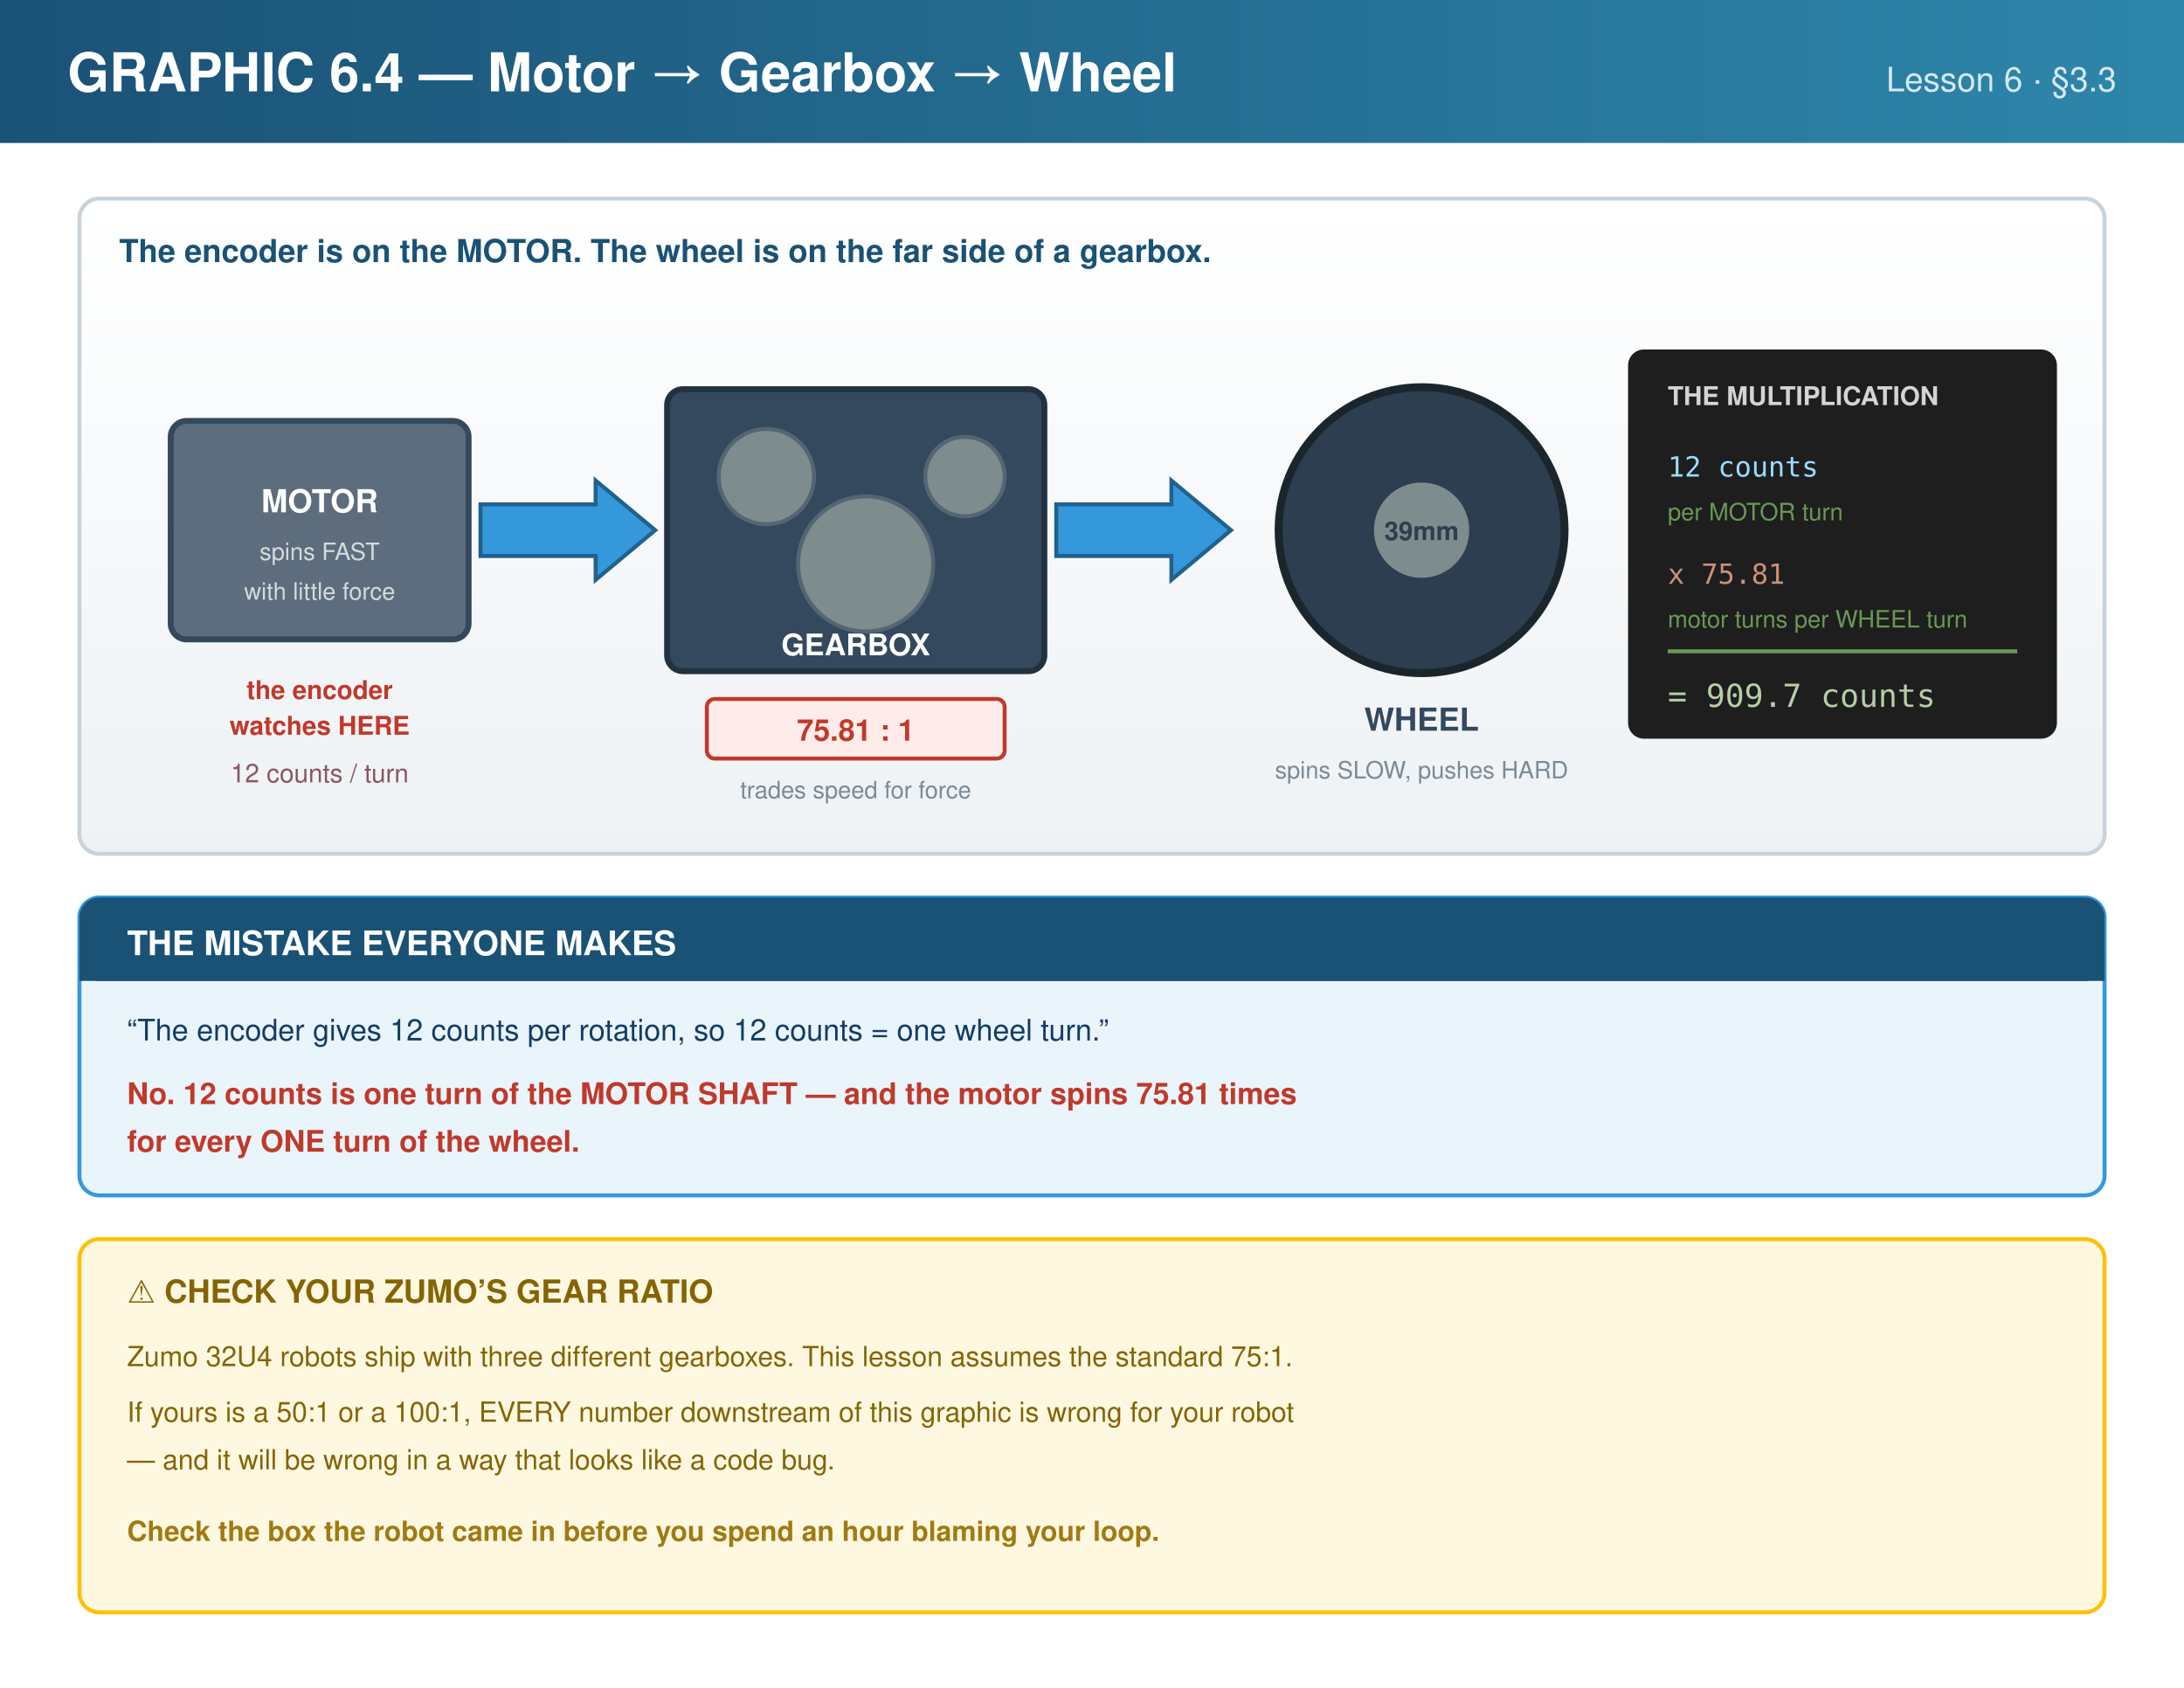
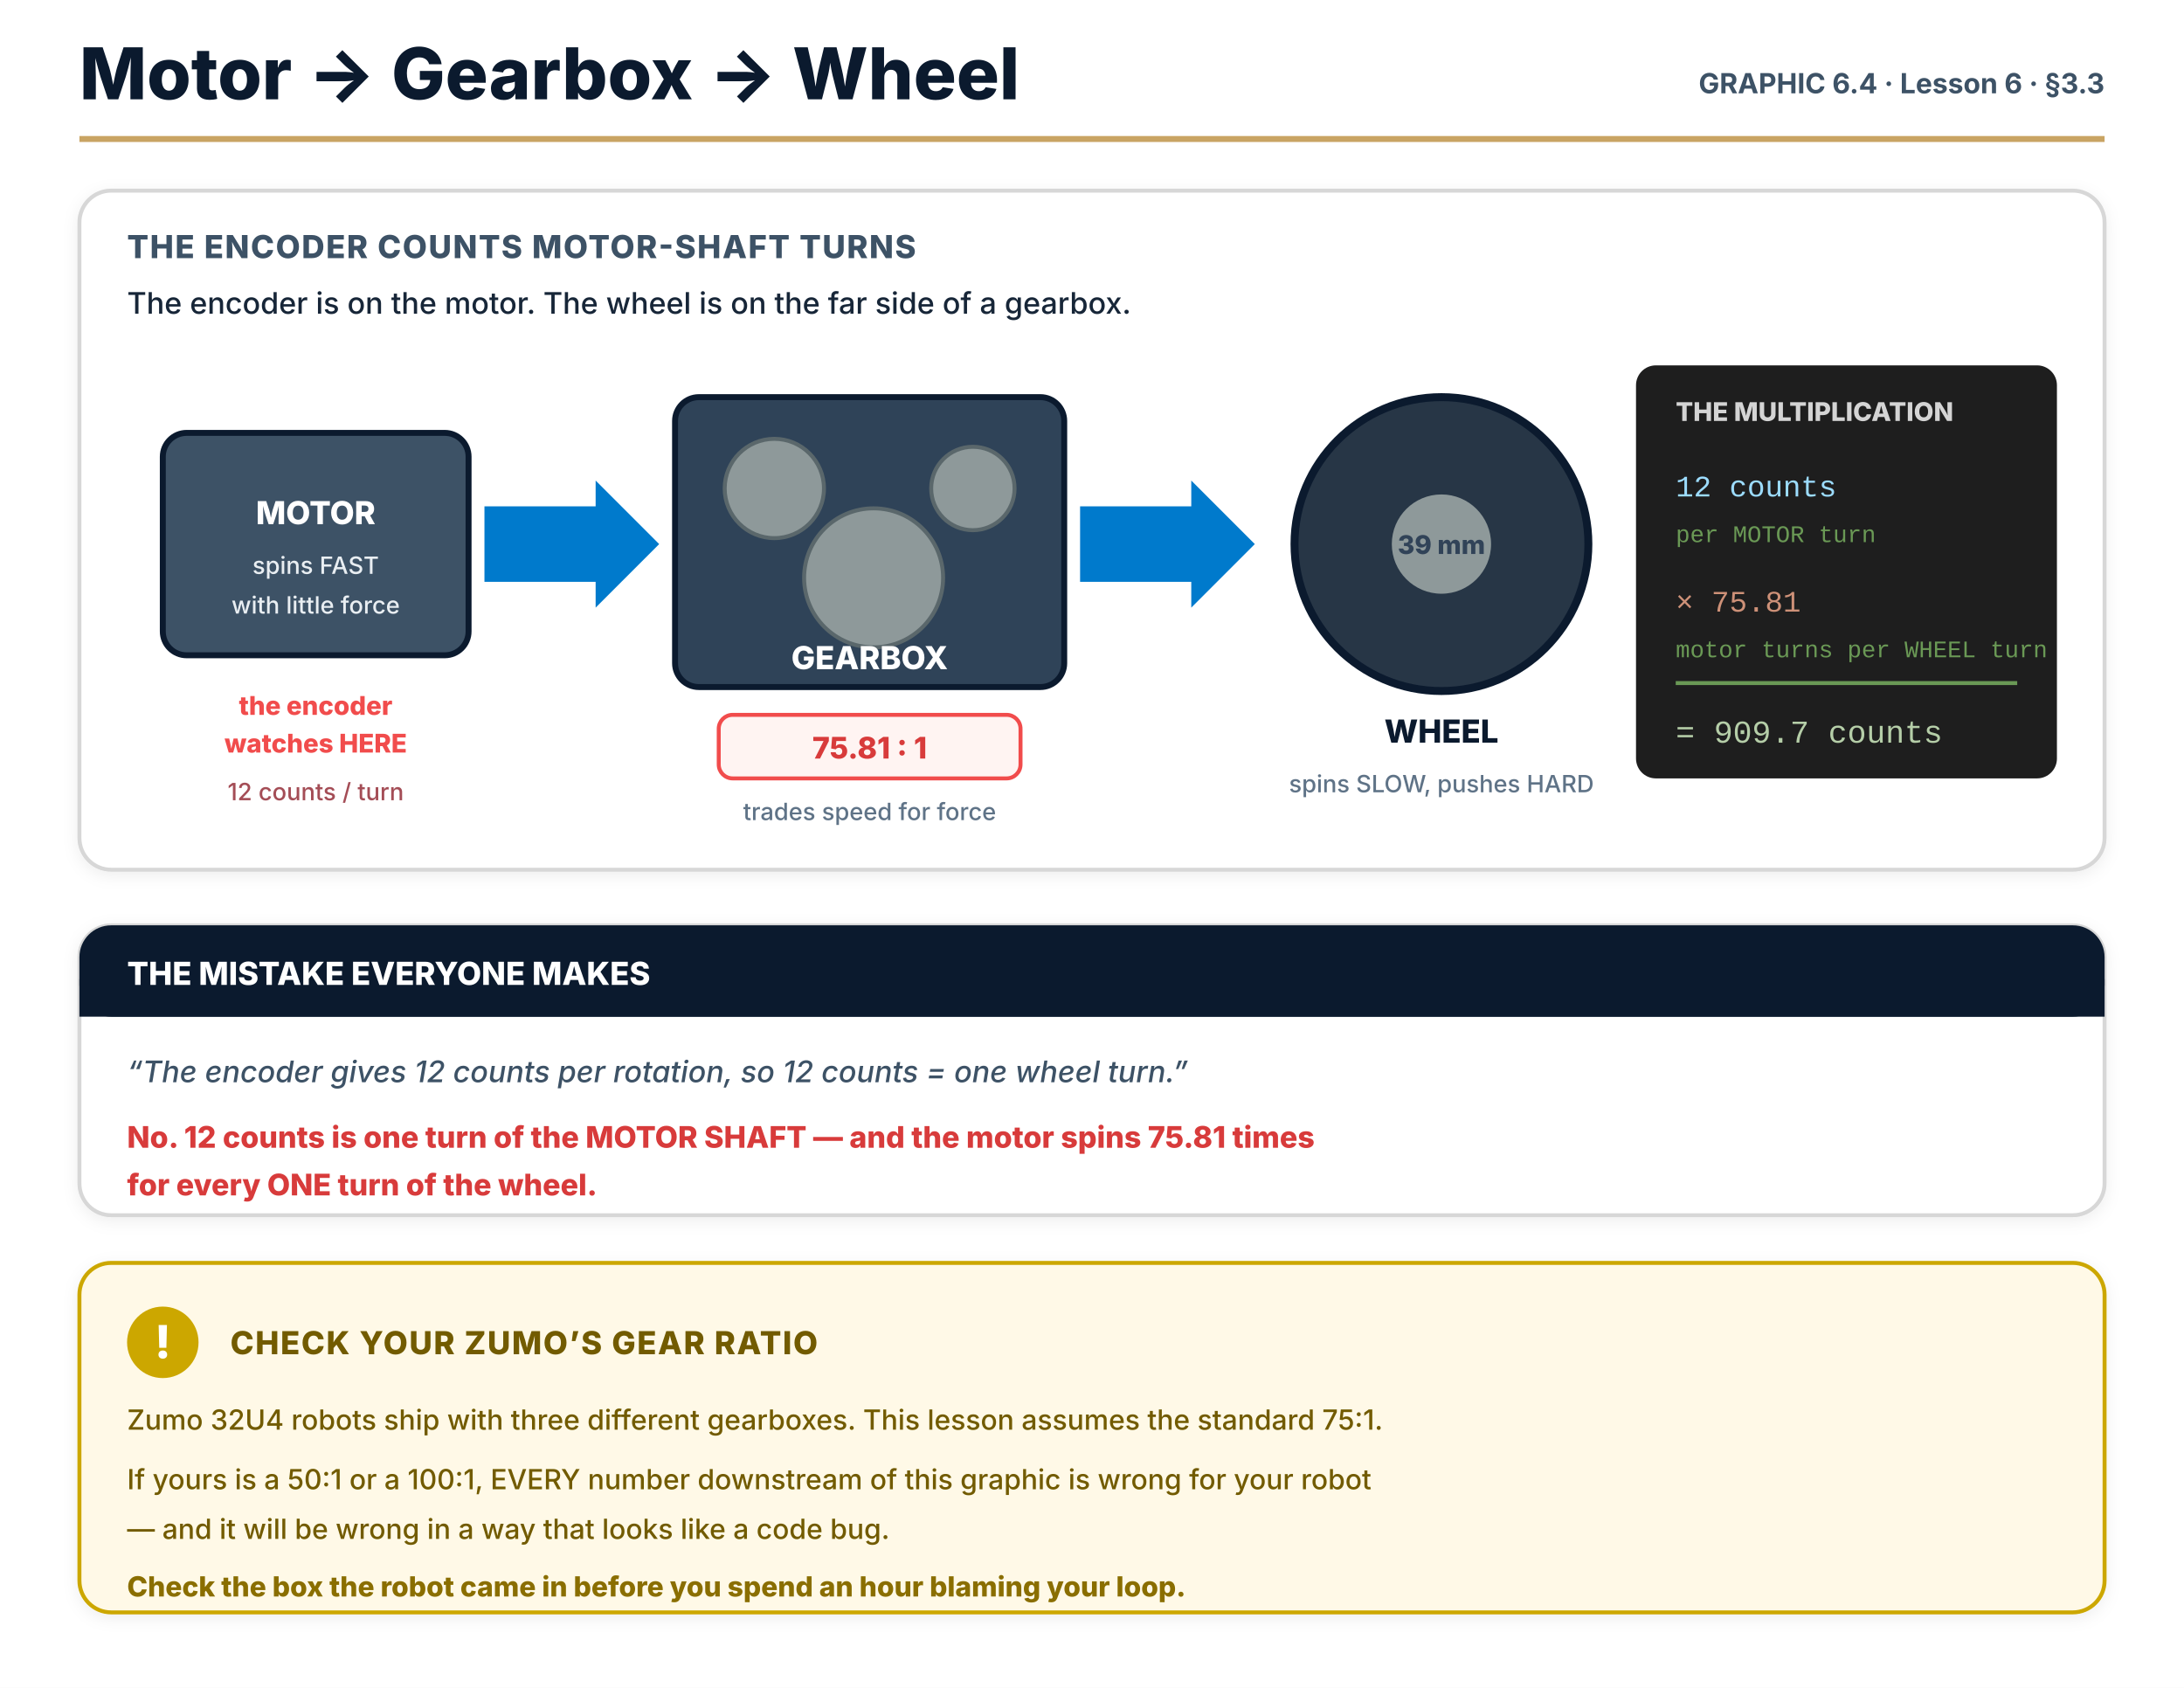
- <svg xmlns="http://www.w3.org/2000/svg" viewBox="0 0 1100 850" width="1100" height="850" font-family="Segoe UI, Helvetica, Arial, sans-serif">
+ <svg xmlns="http://www.w3.org/2000/svg" width="1100" height="850" viewBox="0 0 1100 850" role="img" aria-labelledby="title desc">
  <defs>
-     <linearGradient id="titleBand" x1="0" y1="0" x2="1" y2="0">
-       <stop offset="0%" stop-color="#1a5276" />
-       <stop offset="100%" stop-color="#2e86ab" />
-     </linearGradient>
-     <linearGradient id="panelGrad" x1="0" y1="0" x2="0" y2="1">
-       <stop offset="0%" stop-color="#ffffff" />
-       <stop offset="100%" stop-color="#eef2f5" />
-     </linearGradient>
+     <style>
+       .title{font-family:Inter,Arial,sans-serif;font-size:36px;font-weight:800;fill:#0B1A2E}
+       .meta{font-family:Inter,Arial,sans-serif;font-size:14px;font-weight:700;fill:#3D5266}
+       .section{font-family:Inter,Arial,sans-serif;font-size:16px;font-weight:800;letter-spacing:.7px;fill:#3D5266}
+       .body{font-family:Inter,Arial,sans-serif;font-size:15px;font-weight:500;fill:#172638}
+       .small{font-family:Inter,Arial,sans-serif;font-size:12px;font-weight:500;fill:#5F7387}
+       .label{font-family:Inter,Arial,sans-serif;font-size:16px;font-weight:800;fill:#0B1A2E}
+       .whiteLabel{font-family:Inter,Arial,sans-serif;font-size:16px;font-weight:800;fill:#FFFFFF}
+       .mono{font-family:'JetBrains Mono','Courier New',monospace}
+     </style>
+     <filter id="panelShadow" x="-20%" y="-20%" width="140%" height="160%">
+       <feDropShadow dx="0" dy="2" stdDeviation="4" flood-color="#0B1A2E" flood-opacity="0.07" />
+     </filter>
  </defs>
-   <rect x="0" y="0" width="1100" height="850" fill="#ffffff" />
-   <rect x="0" y="0" width="1100" height="72" fill="url(#titleBand)" />
-   <text x="34" y="46" font-size="27" font-weight="bold" fill="#ffffff">GRAPHIC 6.4 — Motor → Gearbox → Wheel</text>
-   <text x="1066" y="46" font-size="17" fill="#d6e9f2" text-anchor="end">Lesson 6 · §3.3</text>
-   <rect x="40" y="100" width="1020" height="330" rx="10" fill="url(#panelGrad)" stroke="#c8d2da" stroke-width="2" />
-   <text x="60" y="132" font-size="16" font-weight="bold" fill="#1a5276">The encoder is on the MOTOR. The wheel is on the far side of a gearbox.</text>
-   <rect x="86" y="212" width="150" height="110" rx="8" fill="#5d6d7e" stroke="#34495e" stroke-width="3" />
-   <text x="161" y="258" font-size="16" font-weight="bold" fill="#ffffff" text-anchor="middle">MOTOR</text>
-   <text x="161" y="282" font-size="12" fill="#d5dbdb" text-anchor="middle">spins FAST</text>
-   <text x="161" y="302" font-size="12" fill="#d5dbdb" text-anchor="middle">with little force</text>
-   <text x="161" y="352" font-size="13" font-weight="bold" fill="#c0392b" text-anchor="middle">the encoder</text>
-   <text x="161" y="370" font-size="13" font-weight="bold" fill="#c0392b" text-anchor="middle">watches HERE</text>
-   <text x="161" y="394" font-size="13" fill="#8a5560" text-anchor="middle">12 counts / turn</text>
-   <polygon points="242,254 300,254 300,242 330,267 300,292 300,280 242,280" fill="#3498db" stroke="#21618c" stroke-width="2" />
-   <rect x="336" y="196" width="190" height="142" rx="8" fill="#34495e" stroke="#22313f" stroke-width="3" />
-   <circle cx="386" cy="240" r="24" fill="#7f8c8d" stroke="#566573" stroke-width="2" />
-   <circle cx="436" cy="284" r="34" fill="#7f8c8d" stroke="#566573" stroke-width="2" />
-   <circle cx="486" cy="240" r="20" fill="#7f8c8d" stroke="#566573" stroke-width="2" />
-   <text x="431" y="330" font-size="15" font-weight="bold" fill="#ffffff" text-anchor="middle">GEARBOX</text>
-   <rect x="356" y="352" width="150" height="30" rx="4" fill="#fdecea" stroke="#c0392b" stroke-width="2" />
-   <text x="431" y="373" font-size="15" font-weight="bold" fill="#c0392b" text-anchor="middle">75.81 : 1</text>
-   <text x="431" y="402" font-size="12" fill="#7a8a96" text-anchor="middle">trades speed for force</text>
-   <polygon points="532,254 590,254 590,242 620,267 590,292 590,280 532,280" fill="#3498db" stroke="#21618c" stroke-width="2" />
-   <circle cx="716" cy="267" r="72" fill="#2c3e50" stroke="#1b262c" stroke-width="4" />
-   <circle cx="716" cy="267" r="24" fill="#7f8c8d" />
-   <text x="716" y="272" font-size="13" font-weight="bold" fill="#2c3e50" text-anchor="middle">39mm</text>
-   <text x="716" y="368" font-size="16" font-weight="bold" fill="#34495e" text-anchor="middle">WHEEL</text>
-   <text x="716" y="392" font-size="12" fill="#7a8a96" text-anchor="middle">spins SLOW, pushes HARD</text>
-   <rect x="820" y="176" width="216" height="196" rx="8" fill="#1e1e1e" />
-   <text x="840" y="204" font-size="13" font-weight="bold" fill="#d4d4d4">THE MULTIPLICATION</text>
-   <text x="840" y="240" font-family="Consolas, Monaco, monospace" font-size="14" fill="#9cdcfe" textLength="130" lengthAdjust="spacingAndGlyphs">12 counts</text>
-   <text x="840" y="262" font-size="12" fill="#6a9955">per MOTOR turn</text>
-   <text x="840" y="294" font-family="Consolas, Monaco, monospace" font-size="14" fill="#ce9178" textLength="120" lengthAdjust="spacingAndGlyphs">x 75.81</text>
-   <text x="840" y="316" font-size="12" fill="#6a9955">motor turns per WHEEL turn</text>
-   <line x1="840" y1="328" x2="1016" y2="328" stroke="#6a9955" stroke-width="2" />
-   <text x="840" y="356" font-family="Consolas, Monaco, monospace" font-size="16" fill="#b5cea8" textLength="176" lengthAdjust="spacingAndGlyphs">= 909.7 counts</text>
-   <rect x="40" y="452" width="1020" height="150" rx="10" fill="#eaf4fb" stroke="#3498db" stroke-width="2" />
-   <rect x="40" y="452" width="1020" height="42" rx="10" fill="#1a5276" />
-   <rect x="40" y="480" width="1020" height="14" fill="#1a5276" />
-   <text x="64" y="481" font-size="17" font-weight="bold" fill="#ffffff">THE MISTAKE EVERYONE MAKES</text>
-   <text x="64" y="524" font-size="15" fill="#123c66">“The encoder gives 12 counts per rotation, so 12 counts = one wheel turn.”</text>
-   <text x="64" y="556" font-size="15" font-weight="bold" fill="#c0392b">No. 12 counts is one turn of the MOTOR SHAFT — and the motor spins 75.81 times</text>
-   <text x="64" y="580" font-size="15" font-weight="bold" fill="#c0392b">for every ONE turn of the wheel.</text>
-   <rect x="40" y="624" width="1020" height="188" rx="10" fill="#fff8e1" stroke="#ffc107" stroke-width="2" />
-   <text x="64" y="656" font-size="16" font-weight="bold" fill="#856404">⚠ CHECK YOUR ZUMO’S GEAR RATIO</text>
-   <text x="64" y="688" font-size="14" fill="#856404">Zumo 32U4 robots ship with three different gearboxes. This lesson assumes the standard 75:1.</text>
-   <text x="64" y="716" font-size="14" fill="#856404">If yours is a 50:1 or a 100:1, EVERY number downstream of this graphic is wrong for your robot</text>
-   <text x="64" y="740" font-size="14" fill="#856404">— and it will be wrong in a way that looks like a code bug.</text>
-   <text x="64" y="776" font-size="14" font-weight="bold" fill="#a07a12">Check the box the robot came in before you spend an hour blaming your loop.</text>
+   <rect width="1100" height="850" fill="#FFFFFF" />
+   <text x="40" y="50" class="title">Motor → Gearbox → Wheel</text>
+   <text x="1060" y="47" text-anchor="end" class="meta">GRAPHIC 6.4 · Lesson 6 · §3.3</text>
+   <line x1="40" y1="70" x2="1060" y2="70" stroke="#C9A463" stroke-width="3" />
+   <rect x="40" y="96" width="1020" height="342" rx="16" fill="#FFFFFF" stroke="#D7D7D7" stroke-width="2" filter="url(#panelShadow)" />
+   <text x="64" y="130" class="section">THE ENCODER COUNTS MOTOR-SHAFT TURNS</text>
+   <text x="64" y="158" class="body">The encoder is on the motor. The wheel is on the far side of a gearbox.</text>
+   <rect x="82" y="218" width="154" height="112" rx="12" fill="#3D5266" stroke="#0B1A2E" stroke-width="3" />
+   <text x="159" y="264" text-anchor="middle" class="whiteLabel">MOTOR</text>
+   <text x="159" y="289" text-anchor="middle" class="small" style="fill:#E9EEF2">spins FAST</text>
+   <text x="159" y="309" text-anchor="middle" class="small" style="fill:#E9EEF2">with little force</text>
+   <text x="159" y="360" text-anchor="middle" class="body" style="font-size:13px;font-weight:800;fill:#F14C4C">the encoder</text>
+   <text x="159" y="379" text-anchor="middle" class="body" style="font-size:13px;font-weight:800;fill:#F14C4C">watches HERE</text>
+   <text x="159" y="403" text-anchor="middle" class="small" style="fill:#A44D56">12 counts / turn</text>
+   <polygon points="244,255 300,255 300,242 332,274 300,306 300,293 244,293" fill="#007ACC" />
+   <rect x="340" y="200" width="196" height="146" rx="12" fill="#2F4358" stroke="#0B1A2E" stroke-width="3" />
+   <circle cx="390" cy="246" r="25" fill="#8E999A" stroke="#5A676B" stroke-width="2" />
+   <circle cx="440" cy="291" r="35" fill="#8E999A" stroke="#5A676B" stroke-width="2" />
+   <circle cx="490" cy="246" r="21" fill="#8E999A" stroke="#5A676B" stroke-width="2" />
+   <text x="438" y="337" text-anchor="middle" class="whiteLabel">GEARBOX</text>
+   <rect x="362" y="360" width="152" height="32" rx="7" fill="#FFF4F2" stroke="#F14C4C" stroke-width="2" />
+   <text x="438" y="382" text-anchor="middle" class="body" style="font-weight:800;fill:#D83B3B">75.81 : 1</text>
+   <text x="438" y="413" text-anchor="middle" class="small">trades speed for force</text>
+   <polygon points="544,255 600,255 600,242 632,274 600,306 600,293 544,293" fill="#007ACC" />
+   <circle cx="726" cy="274" r="74" fill="#273646" stroke="#0B1A2E" stroke-width="4" />
+   <circle cx="726" cy="274" r="25" fill="#8E999A" />
+   <text x="726" y="279" text-anchor="middle" class="body" style="font-size:13px;font-weight:800;fill:#314358">39 mm</text>
+   <text x="726" y="374" text-anchor="middle" class="label">WHEEL</text>
+   <text x="726" y="399" text-anchor="middle" class="small">spins SLOW, pushes HARD</text>
+   <rect x="824" y="184" width="212" height="208" rx="10" fill="#1E1E1E" />
+   <text x="844" y="212" class="small" style="font-size:13px;font-weight:800;fill:#D4D4D4">THE MULTIPLICATION</text>
+   <text x="844" y="250" class="mono" style="font-size:15px;fill:#9CDCFE">12 counts</text>
+   <text x="844" y="273" class="mono" style="font-size:12px;fill:#6A9955">per MOTOR turn</text>
+   <text x="844" y="308" class="mono" style="font-size:15px;fill:#CE9178">× 75.81</text>
+   <text x="844" y="331" class="mono" style="font-size:12px;fill:#6A9955">motor turns per WHEEL turn</text>
+   <line x1="844" y1="344" x2="1016" y2="344" stroke="#6A9955" stroke-width="2" />
+   <text x="844" y="374" class="mono" style="font-size:16px;fill:#B5CEA8">= 909.7 counts</text>
+   <rect x="40" y="466" width="1020" height="146" rx="16" fill="#FFFFFF" stroke="#D7D7D7" stroke-width="2" filter="url(#panelShadow)" />
+   <rect x="40" y="466" width="1020" height="46" rx="16" fill="#0B1A2E" />
+   <rect x="40" y="493" width="1020" height="19" fill="#0B1A2E" />
+   <text x="64" y="496" class="whiteLabel">THE MISTAKE EVERYONE MAKES</text>
+   <text x="64" y="545" class="body" style="font-style:italic;fill:#3D5266">“The encoder gives 12 counts per rotation, so 12 counts = one wheel turn.”</text>
+   <text x="64" y="578" class="body" style="font-weight:800;fill:#D83B3B">No. 12 counts is one turn of the MOTOR SHAFT — and the motor spins 75.81 times</text>
+   <text x="64" y="602" class="body" style="font-weight:800;fill:#D83B3B">for every ONE turn of the wheel.</text>
+   <rect x="40" y="636" width="1020" height="176" rx="16" fill="#FFF9E7" stroke="#CCA700" stroke-width="2" filter="url(#panelShadow)" />
+   <rect x="64" y="658" width="36" height="36" rx="18" fill="#CCA700" />
+   <text x="82" y="684" text-anchor="middle" class="whiteLabel" style="font-size:23px">!</text>
+   <text x="116" y="682" class="section" style="fill:#725B00">CHECK YOUR ZUMO’S GEAR RATIO</text>
+   <text x="64" y="720" class="body" style="font-size:14px;fill:#725B00">Zumo 32U4 robots ship with three different gearboxes. This lesson assumes the standard 75:1.</text>
+   <text x="64" y="750" class="body" style="font-size:14px;fill:#725B00">If yours is a 50:1 or a 100:1, EVERY number downstream of this graphic is wrong for your robot</text>
+   <text x="64" y="775" class="body" style="font-size:14px;fill:#725B00">— and it will be wrong in a way that looks like a code bug.</text>
+   <text x="64" y="804" class="body" style="font-size:14px;font-weight:800;fill:#8A6E00">Check the box the robot came in before you spend an hour blaming your loop.</text>
</svg>
